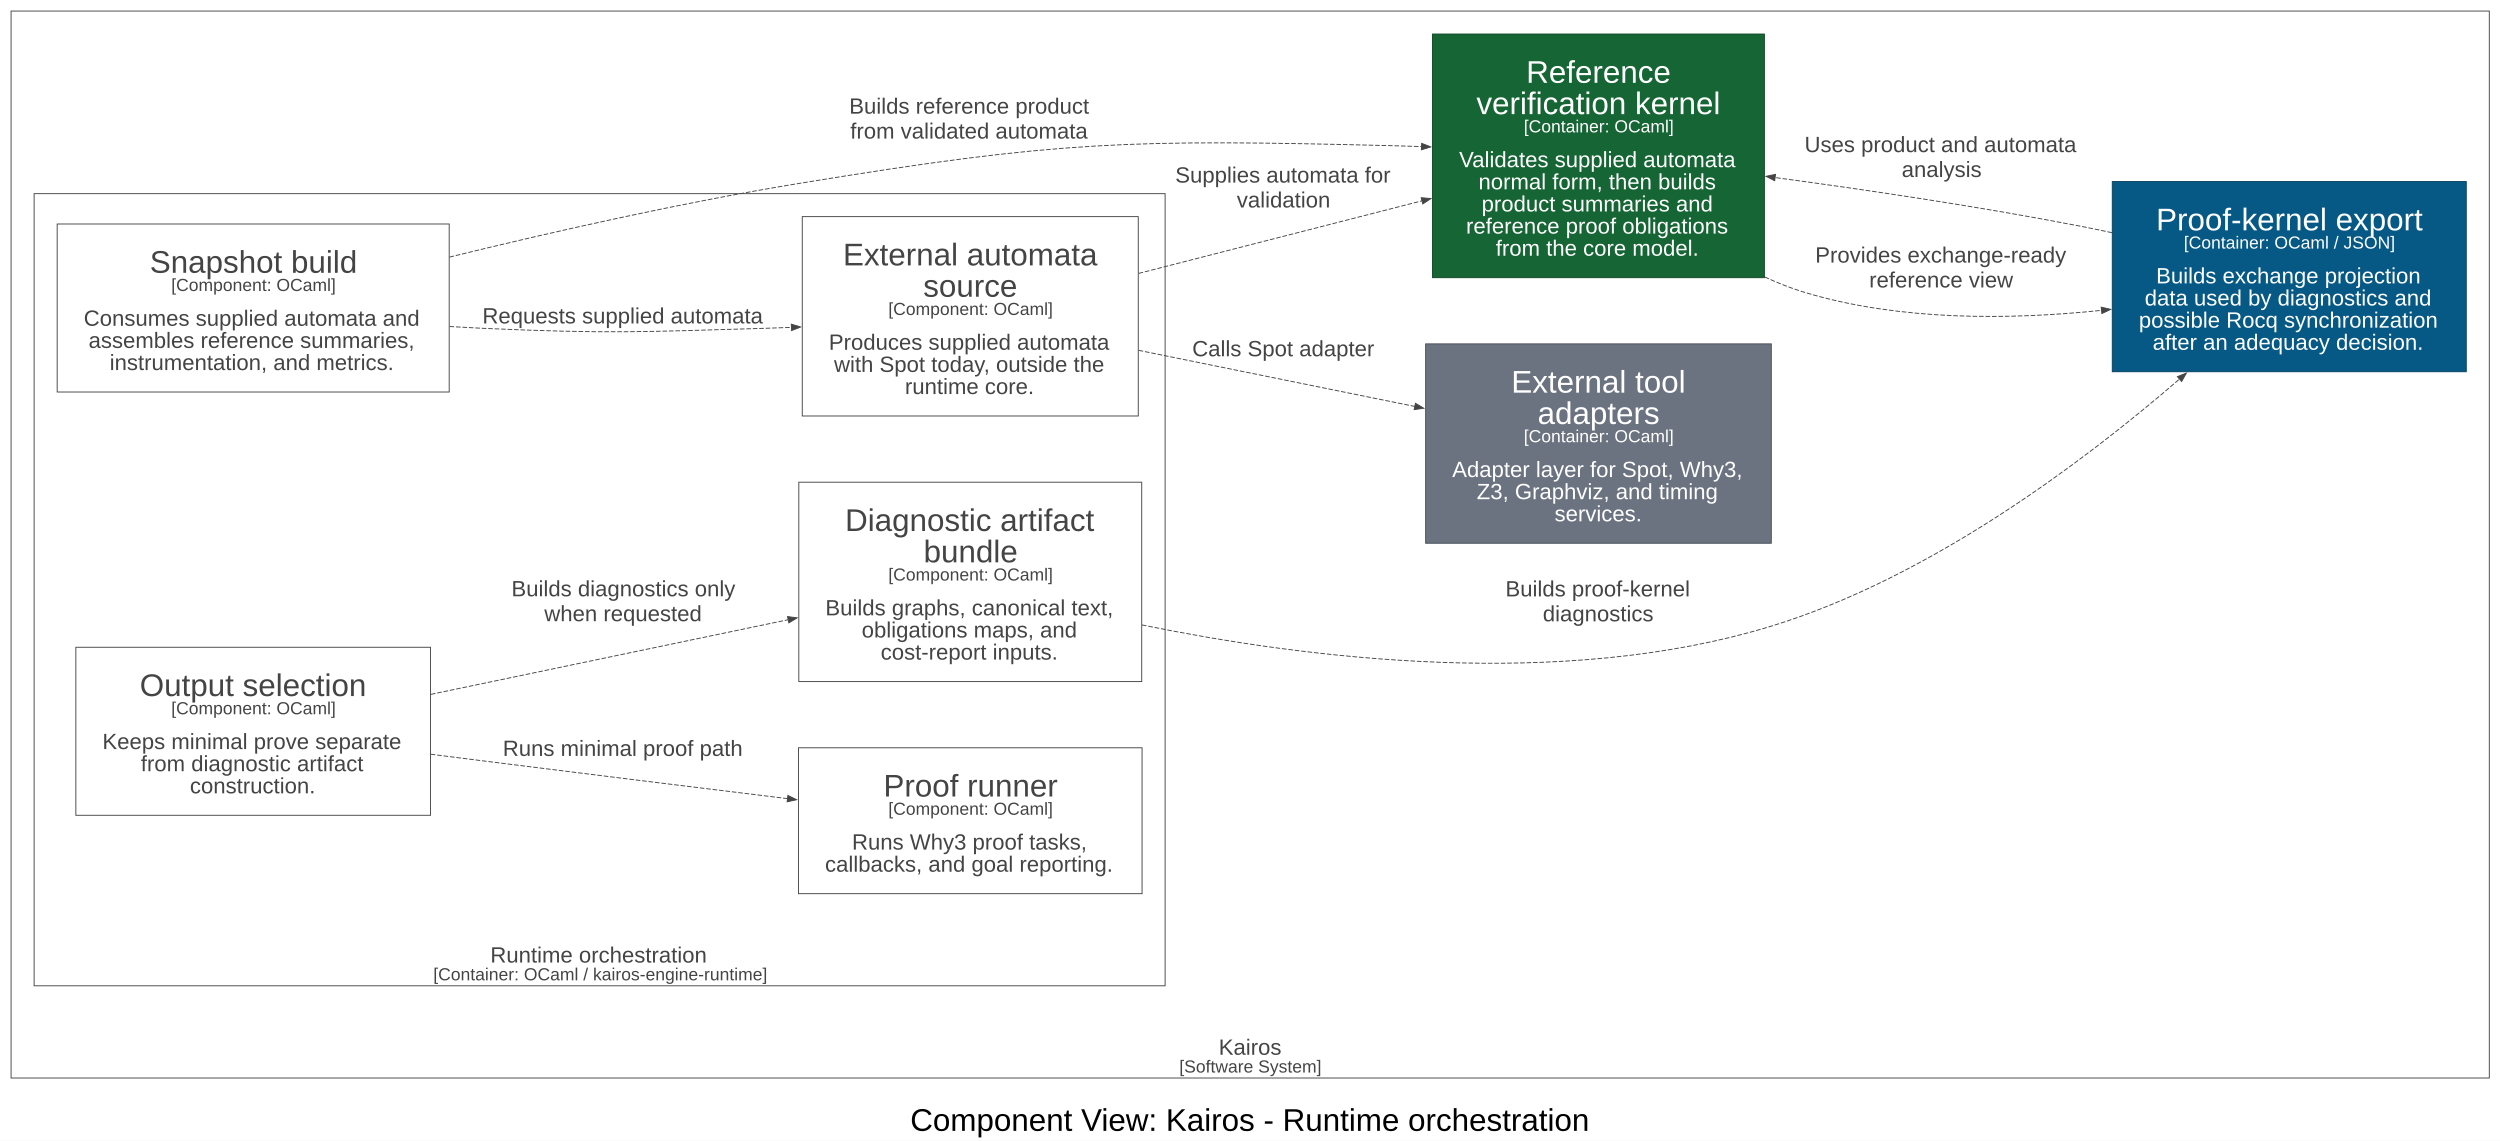
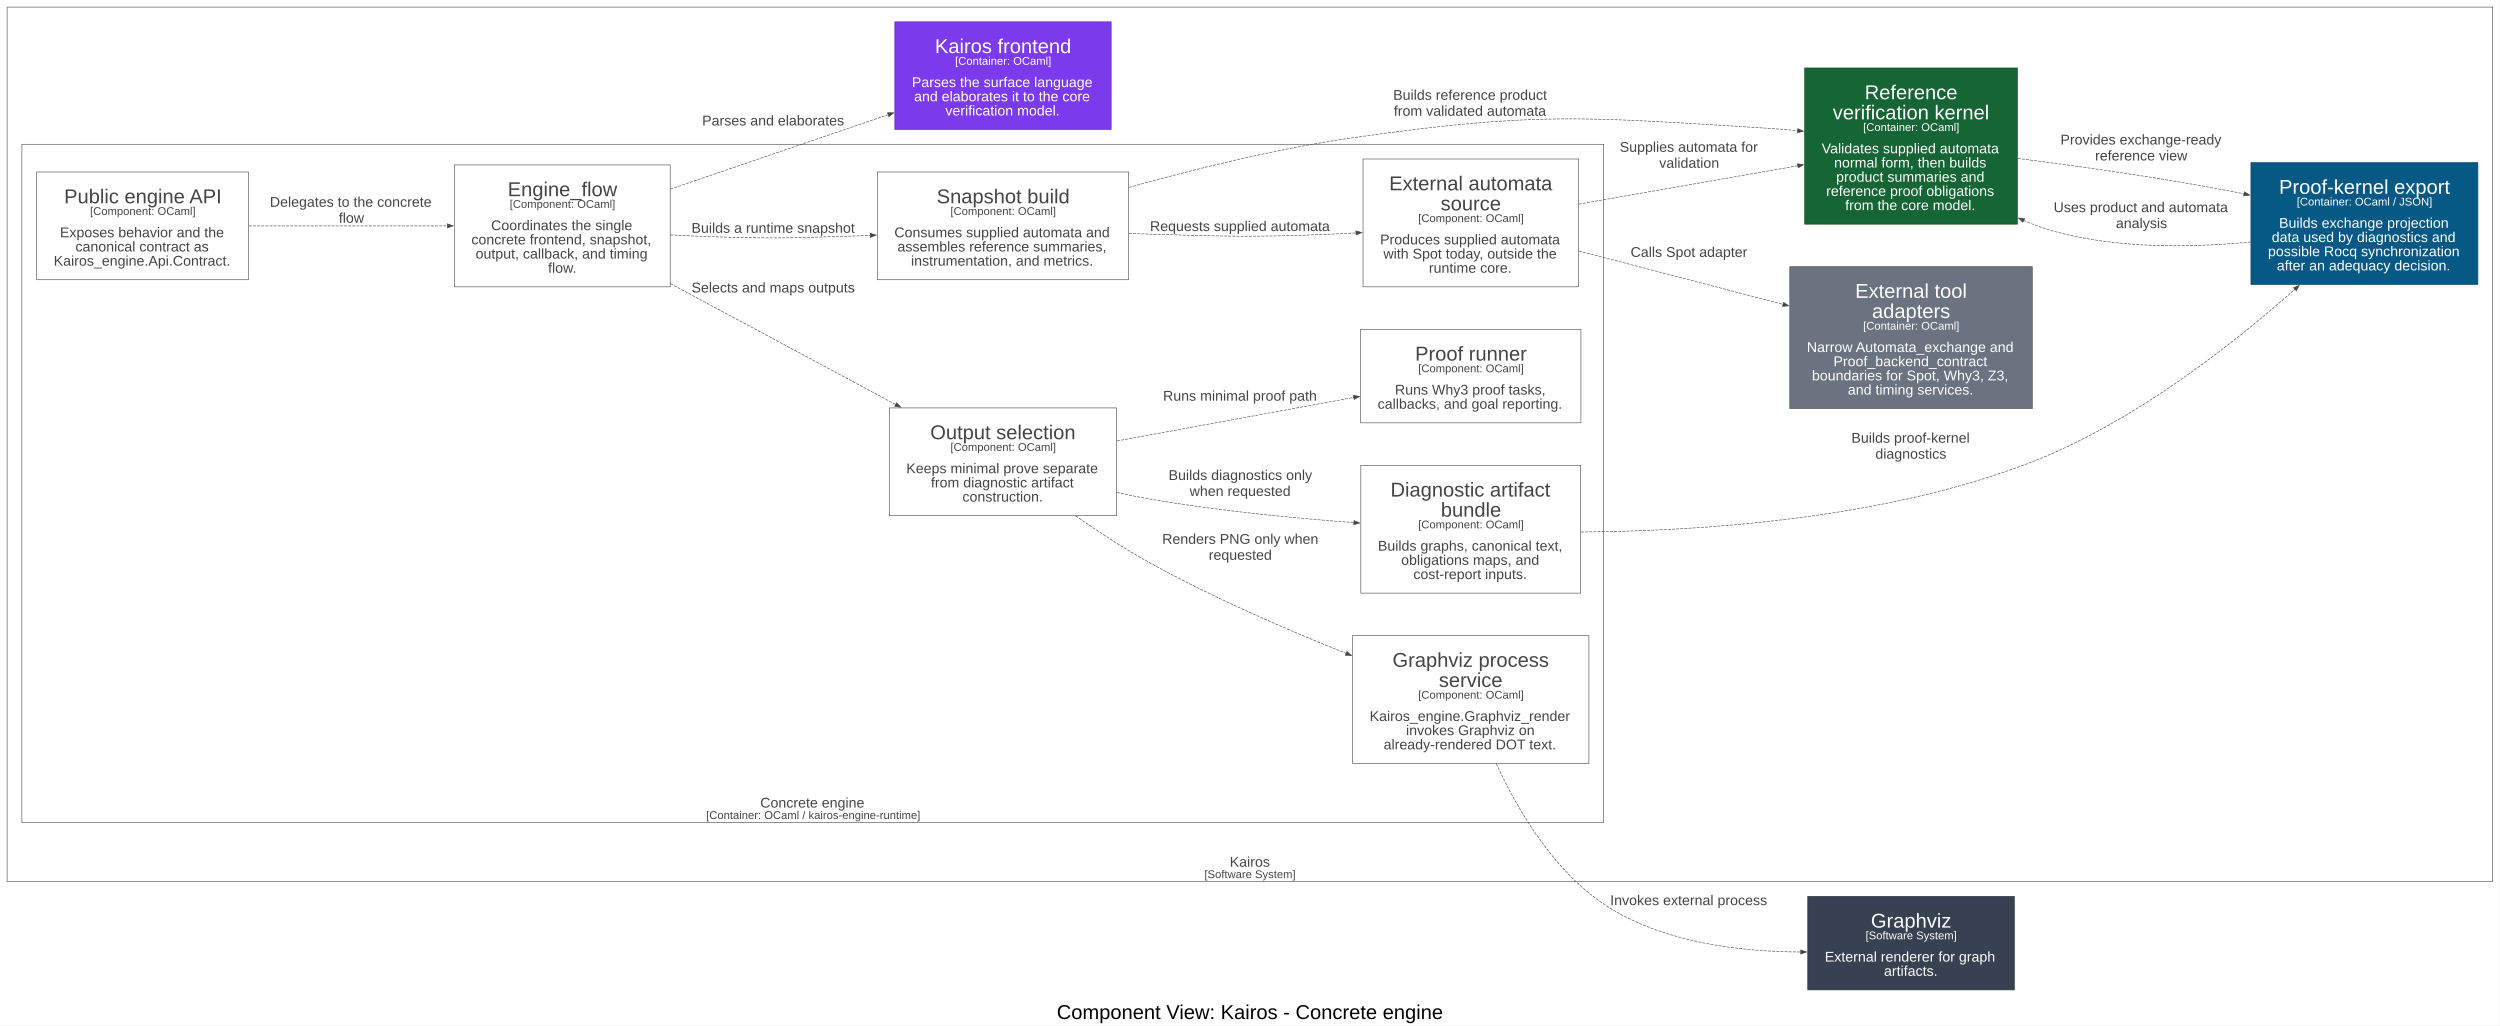
- <svg xmlns="http://www.w3.org/2000/svg" width="2711pt" height="1237pt" viewBox="0.00 0.00 2711.00 1237.00">
-   <g id="graph0" class="graph" transform="scale(1 1) rotate(0) translate(4 1233)">
-     <polygon fill="white" stroke="none" points="-4,4 -4,-1233 2707.4,-1233 2707.4,4 -4,4" />
-     <text xml:space="preserve" text-anchor="start" x="983.08" y="-6.7" font-family="Arial" font-size="34.00">Component View: Kairos - Runtime orchestration</text>
+ <svg xmlns="http://www.w3.org/2000/svg" width="4228pt" height="1734pt" viewBox="0.00 0.00 4228.00 1734.00">
+   <g id="graph0" class="graph" transform="scale(1 1) rotate(0) translate(4 1730.1)">
+     <polygon fill="white" stroke="none" points="-4,4 -4,-1730.1 4223.6,-1730.1 4223.6,4 -4,4" />
+     <text xml:space="preserve" text-anchor="start" x="1783.18" y="-6.7" font-family="Arial" font-size="34.00">Component View: Kairos - Concrete engine</text>
    <g id="clust1" class="cluster">
-       <polygon fill="none" stroke="#444444" points="8,-64 8,-1221 2695.4,-1221 2695.4,-64 8,-64" />
-       <text xml:space="preserve" text-anchor="start" x="1317.58" y="-89.2" font-family="Arial" font-size="24.00" fill="#444444">Kairos</text>
-       <text xml:space="preserve" text-anchor="start" x="1274.83" y="-69.95" font-family="Arial" font-size="19.00" fill="#444444">[Software System]</text>
+       <polygon fill="none" stroke="#444444" points="8,-239.1 8,-1718.1 4211.6,-1718.1 4211.6,-239.1 8,-239.1" />
+       <text xml:space="preserve" text-anchor="start" x="2075.68" y="-264.3" font-family="Arial" font-size="24.00" fill="#444444">Kairos</text>
+       <text xml:space="preserve" text-anchor="start" x="2032.93" y="-245.05" font-family="Arial" font-size="19.00" fill="#444444">[Software System]</text>
    </g>
    <g id="clust2" class="cluster">
-       <polygon fill="none" stroke="#444444" points="33,-164 33,-1023 1259.45,-1023 1259.45,-164 33,-164" />
-       <text xml:space="preserve" text-anchor="start" x="527.72" y="-189.2" font-family="Arial" font-size="24.00" fill="#444444">Runtime orchestration</text>
-       <text xml:space="preserve" text-anchor="start" x="465.85" y="-169.95" font-family="Arial" font-size="19.00" fill="#444444">[Container: OCaml / kairos-engine-runtime]</text>
-     </g>
-     <g id="23" class="node">
-       <polygon fill="#ffffff" stroke="#444444" points="483.1,-990.1 58,-990.1 58,-807.9 483.1,-807.9 483.1,-990.1" />
-       <text xml:space="preserve" text-anchor="start" x="158.43" y="-937.2" font-family="Arial" font-size="34.00" fill="#444444">Snapshot build</text>
-       <text xml:space="preserve" text-anchor="start" x="181.68" y="-917.45" font-family="Arial" font-size="19.00" fill="#444444">[Component: OCaml]</text>
-       <text xml:space="preserve" text-anchor="start" x="86.8" y="-879.7" font-family="Arial" font-size="24.00" fill="#444444">Consumes supplied automata and</text>
-       <text xml:space="preserve" text-anchor="start" x="92.05" y="-855.7" font-family="Arial" font-size="24.00" fill="#444444">assembles reference summaries,</text>
-       <text xml:space="preserve" text-anchor="start" x="114.93" y="-831.7" font-family="Arial" font-size="24.00" fill="#444444">instrumentation, and metrics.</text>
-     </g>
-     <g id="24" class="node">
-       <polygon fill="#ffffff" stroke="#444444" points="1230.33,-998.1 865.98,-998.1 865.98,-781.9 1230.33,-781.9 1230.33,-998.1" />
-       <text xml:space="preserve" text-anchor="start" x="910.15" y="-945.2" font-family="Arial" font-size="34.00" fill="#444444">External automata</text>
-       <text xml:space="preserve" text-anchor="start" x="997.15" y="-911.2" font-family="Arial" font-size="34.00" fill="#444444">source</text>
-       <text xml:space="preserve" text-anchor="start" x="959.28" y="-891.45" font-family="Arial" font-size="19.00" fill="#444444">[Component: OCaml]</text>
-       <text xml:space="preserve" text-anchor="start" x="894.78" y="-853.7" font-family="Arial" font-size="24.00" fill="#444444">Produces supplied automata</text>
-       <text xml:space="preserve" text-anchor="start" x="900.4" y="-829.7" font-family="Arial" font-size="24.00" fill="#444444">with Spot today, outside the</text>
-       <text xml:space="preserve" text-anchor="start" x="977.28" y="-805.7" font-family="Arial" font-size="24.00" fill="#444444">runtime core.</text>
+       <polygon fill="none" stroke="#444444" points="33,-339.1 33,-1486.1 2708.15,-1486.1 2708.15,-339.1 33,-339.1" />
+       <text xml:space="preserve" text-anchor="start" x="1281.7" y="-364.3" font-family="Arial" font-size="24.00" fill="#444444">Concrete engine</text>
+       <text xml:space="preserve" text-anchor="start" x="1190.2" y="-345.05" font-family="Arial" font-size="19.00" fill="#444444">[Container: OCaml / kairos-engine-runtime]</text>
+     </g>
+     <g id="6" class="node">
+       <polygon fill="#374151" stroke="#262d38" points="3402.63,-214.2 3053.28,-214.2 3053.28,-56 3402.63,-56 3402.63,-214.2" />
+       <text xml:space="preserve" text-anchor="start" x="3160.08" y="-161.3" font-family="Arial" font-size="34.00" fill="#ffffff">Graphviz</text>
+       <text xml:space="preserve" text-anchor="start" x="3151.08" y="-141.55" font-family="Arial" font-size="19.00" fill="#ffffff">[Software System]</text>
+       <text xml:space="preserve" text-anchor="start" x="3082.08" y="-103.8" font-family="Arial" font-size="24.00" fill="#ffffff">External renderer for graph</text>
+       <text xml:space="preserve" text-anchor="start" x="3182.2" y="-79.8" font-family="Arial" font-size="24.00" fill="#ffffff">artifacts.</text>
+     </g>
+     <g id="11" class="node">
+       <polygon fill="#ffffff" stroke="#444444" points="416.35,-1439.2 58,-1439.2 58,-1257 416.35,-1257 416.35,-1439.2" />
+       <text xml:space="preserve" text-anchor="start" x="104.43" y="-1386.3" font-family="Arial" font-size="34.00" fill="#444444">Public engine API</text>
+       <text xml:space="preserve" text-anchor="start" x="148.3" y="-1366.55" font-family="Arial" font-size="19.00" fill="#444444">[Component: OCaml]</text>
+       <text xml:space="preserve" text-anchor="start" x="97.3" y="-1328.8" font-family="Arial" font-size="24.00" fill="#444444">Exposes behavior and the</text>
+       <text xml:space="preserve" text-anchor="start" x="123.55" y="-1304.8" font-family="Arial" font-size="24.00" fill="#444444">canonical contract as</text>
+       <text xml:space="preserve" text-anchor="start" x="86.8" y="-1280.8" font-family="Arial" font-size="24.00" fill="#444444">Kairos_engine.Api.Contract.</text>
+     </g>
+     <g id="12" class="node">
+       <polygon fill="#ffffff" stroke="#444444" points="1129.45,-1451.2 764.35,-1451.2 764.35,-1245 1129.45,-1245 1129.45,-1451.2" />
+       <text xml:space="preserve" text-anchor="start" x="854.65" y="-1398.3" font-family="Arial" font-size="34.00" fill="#444444">Engine_flow</text>
+       <text xml:space="preserve" text-anchor="start" x="858.03" y="-1378.55" font-family="Arial" font-size="19.00" fill="#444444">[Component: OCaml]</text>
+       <text xml:space="preserve" text-anchor="start" x="826.53" y="-1340.8" font-family="Arial" font-size="24.00" fill="#444444">Coordinates the single</text>
+       <text xml:space="preserve" text-anchor="start" x="793.15" y="-1316.8" font-family="Arial" font-size="24.00" fill="#444444">concrete frontend, snapshot,</text>
+       <text xml:space="preserve" text-anchor="start" x="800.28" y="-1292.8" font-family="Arial" font-size="24.00" fill="#444444">output, callback, and timing</text>
+       <text xml:space="preserve" text-anchor="start" x="922.9" y="-1268.8" font-family="Arial" font-size="24.00" fill="#444444">flow.</text>
+     </g>
+     <g id="73" class="edge">
+       <path fill="none" stroke="#444444" stroke-dasharray="5,2" d="M416.76,-1348.1C519.19,-1348.1 647.83,-1348.1 752.62,-1348.1" />
+       <polygon fill="#444444" stroke="#444444" points="752.47,-1351.6 762.47,-1348.1 752.47,-1344.6 752.47,-1351.6" />
+       <text xml:space="preserve" text-anchor="start" x="452.35" y="-1380.35" font-family="Arial" font-size="24.00" fill="#444444">Delegates to the concrete</text>
+       <text xml:space="preserve" text-anchor="start" x="568.98" y="-1353.35" font-family="Arial" font-size="24.00" fill="#444444">flow</text>
+     </g>
+     <g id="13" class="node">
+       <polygon fill="#ffffff" stroke="#444444" points="1904.8,-1439.2 1479.7,-1439.2 1479.7,-1257 1904.8,-1257 1904.8,-1439.2" />
+       <text xml:space="preserve" text-anchor="start" x="1580.13" y="-1386.3" font-family="Arial" font-size="34.00" fill="#444444">Snapshot build</text>
+       <text xml:space="preserve" text-anchor="start" x="1603.38" y="-1366.55" font-family="Arial" font-size="19.00" fill="#444444">[Component: OCaml]</text>
+       <text xml:space="preserve" text-anchor="start" x="1508.5" y="-1328.8" font-family="Arial" font-size="24.00" fill="#444444">Consumes supplied automata and</text>
+       <text xml:space="preserve" text-anchor="start" x="1513.75" y="-1304.8" font-family="Arial" font-size="24.00" fill="#444444">assembles reference summaries,</text>
+       <text xml:space="preserve" text-anchor="start" x="1536.63" y="-1280.8" font-family="Arial" font-size="24.00" fill="#444444">instrumentation, and metrics.</text>
+     </g>
+     <g id="75" class="edge">
+       <path fill="none" stroke="#444444" stroke-dasharray="5,2" d="M1129.75,-1332.83C1141.83,-1332.14 1153.81,-1331.55 1165.45,-1331.1 1289.02,-1326.28 1320.11,-1326.86 1443.7,-1331.1 1451.69,-1331.37 1459.83,-1331.7 1468.04,-1332.06" />
+       <polygon fill="#444444" stroke="#444444" points="1467.62,-1335.55 1477.77,-1332.51 1467.95,-1328.55 1467.62,-1335.55" />
+       <text xml:space="preserve" text-anchor="start" x="1165.45" y="-1336.35" font-family="Arial" font-size="24.00" fill="#444444">Builds a runtime snapshot</text>
+     </g>
+     <g id="15" class="node">
+       <polygon fill="#ffffff" stroke="#444444" points="1884.55,-1040.2 1499.95,-1040.2 1499.95,-858 1884.55,-858 1884.55,-1040.2" />
+       <text xml:space="preserve" text-anchor="start" x="1569.25" y="-987.3" font-family="Arial" font-size="34.00" fill="#444444">Output selection</text>
+       <text xml:space="preserve" text-anchor="start" x="1603.38" y="-967.55" font-family="Arial" font-size="19.00" fill="#444444">[Component: OCaml]</text>
+       <text xml:space="preserve" text-anchor="start" x="1528.75" y="-929.8" font-family="Arial" font-size="24.00" fill="#444444">Keeps minimal prove separate</text>
+       <text xml:space="preserve" text-anchor="start" x="1570.38" y="-905.8" font-family="Arial" font-size="24.00" fill="#444444">from diagnostic artifact</text>
+       <text xml:space="preserve" text-anchor="start" x="1623.63" y="-881.8" font-family="Arial" font-size="24.00" fill="#444444">construction.</text>
+     </g>
+     <g id="76" class="edge">
+       <path fill="none" stroke="#444444" stroke-dasharray="5,2" d="M1129.74,-1250.49C1245.64,-1188.28 1395.2,-1108.01 1510.82,-1045.95" />
+       <polygon fill="#444444" stroke="#444444" points="1512.35,-1049.1 1519.51,-1041.28 1509.04,-1042.93 1512.35,-1049.1" />
+       <text xml:space="preserve" text-anchor="start" x="1165.45" y="-1235.45" font-family="Arial" font-size="24.00" fill="#444444">Selects and maps outputs</text>
+     </g>
+     <g id="19" class="node">
+       <polygon fill="#7c3aed" stroke="#5628a5" points="1875.18,-1693.2 1509.33,-1693.2 1509.33,-1511 1875.18,-1511 1875.18,-1693.2" />
+       <text xml:space="preserve" text-anchor="start" x="1577.13" y="-1640.3" font-family="Arial" font-size="34.00" fill="#ffffff">Kairos frontend</text>
+       <text xml:space="preserve" text-anchor="start" x="1611.25" y="-1620.55" font-family="Arial" font-size="19.00" fill="#ffffff">[Container: OCaml]</text>
+       <text xml:space="preserve" text-anchor="start" x="1538.13" y="-1582.8" font-family="Arial" font-size="24.00" fill="#ffffff">Parses the surface language</text>
+       <text xml:space="preserve" text-anchor="start" x="1541.88" y="-1558.8" font-family="Arial" font-size="24.00" fill="#ffffff">and elaborates it to the core</text>
+       <text xml:space="preserve" text-anchor="start" x="1594.75" y="-1534.8" font-family="Arial" font-size="24.00" fill="#ffffff">verification model.</text>
+     </g>
+     <g id="74" class="edge">
+       <path fill="none" stroke="#444444" stroke-dasharray="5,2" d="M1129.74,-1410.24C1241.55,-1448.44 1384.69,-1497.35 1498.46,-1536.23" />
+       <polygon fill="#444444" stroke="#444444" points="1497,-1539.43 1507.6,-1539.35 1499.27,-1532.8 1497,-1539.43" />
+       <text xml:space="preserve" text-anchor="start" x="1183.45" y="-1517.94" font-family="Arial" font-size="24.00" fill="#444444">Parses and elaborates</text>
+     </g>
+     <g id="14" class="node">
+       <polygon fill="#ffffff" stroke="#444444" points="2665.53,-1461.2 2301.18,-1461.2 2301.18,-1245 2665.53,-1245 2665.53,-1461.2" />
+       <text xml:space="preserve" text-anchor="start" x="2345.35" y="-1408.3" font-family="Arial" font-size="34.00" fill="#444444">External automata</text>
+       <text xml:space="preserve" text-anchor="start" x="2432.35" y="-1374.3" font-family="Arial" font-size="34.00" fill="#444444">source</text>
+       <text xml:space="preserve" text-anchor="start" x="2394.48" y="-1354.55" font-family="Arial" font-size="19.00" fill="#444444">[Component: OCaml]</text>
+       <text xml:space="preserve" text-anchor="start" x="2329.98" y="-1316.8" font-family="Arial" font-size="24.00" fill="#444444">Produces supplied automata</text>
+       <text xml:space="preserve" text-anchor="start" x="2335.6" y="-1292.8" font-family="Arial" font-size="24.00" fill="#444444">with Spot today, outside the</text>
+       <text xml:space="preserve" text-anchor="start" x="2412.48" y="-1268.8" font-family="Arial" font-size="24.00" fill="#444444">runtime core.</text>
    </g>
    <g id="77" class="edge">
-       <path fill="none" stroke="#444444" stroke-dasharray="5,2" d="M483.48,-878.92C495.52,-878.17 507.46,-877.52 519.1,-877 655.3,-870.96 689.58,-873 825.85,-877 835.18,-877.27 844.73,-877.61 854.38,-878" />
-       <polygon fill="#444444" stroke="#444444" points="854.08,-881.49 864.22,-878.42 854.38,-874.5 854.08,-881.49" />
-       <text xml:space="preserve" text-anchor="start" x="519.1" y="-882.25" font-family="Arial" font-size="24.00" fill="#444444">Requests supplied automata</text>
-     </g>
-     <g id="14" class="node">
-       <polygon fill="#166534" stroke="#0f4624" points="1909.3,-1196.1 1549.45,-1196.1 1549.45,-931.9 1909.3,-931.9 1909.3,-1196.1" />
-       <text xml:space="preserve" text-anchor="start" x="1651" y="-1143.2" font-family="Arial" font-size="34.00" fill="#ffffff">Reference</text>
-       <text xml:space="preserve" text-anchor="start" x="1597" y="-1109.2" font-family="Arial" font-size="34.00" fill="#ffffff">verification kernel</text>
-       <text xml:space="preserve" text-anchor="start" x="1648.38" y="-1089.45" font-family="Arial" font-size="19.00" fill="#ffffff">[Container: OCaml]</text>
-       <text xml:space="preserve" text-anchor="start" x="1578.25" y="-1051.7" font-family="Arial" font-size="24.00" fill="#ffffff">Validates supplied automata</text>
-       <text xml:space="preserve" text-anchor="start" x="1599.25" y="-1027.7" font-family="Arial" font-size="24.00" fill="#ffffff">normal form, then builds</text>
-       <text xml:space="preserve" text-anchor="start" x="1602.62" y="-1003.7" font-family="Arial" font-size="24.00" fill="#ffffff">product summaries and</text>
-       <text xml:space="preserve" text-anchor="start" x="1585.75" y="-979.7" font-family="Arial" font-size="24.00" fill="#ffffff">reference proof obligations</text>
-       <text xml:space="preserve" text-anchor="start" x="1618" y="-955.7" font-family="Arial" font-size="24.00" fill="#ffffff">from the core model.</text>
+       <path fill="none" stroke="#444444" stroke-dasharray="5,2" d="M1905.23,-1335.32C1917.26,-1334.84 1929.18,-1334.43 1940.8,-1334.1 2077.08,-1330.25 2111.33,-1328.6 2247.55,-1334.1 2261.17,-1334.65 2275.23,-1335.38 2289.38,-1336.23" />
+       <polygon fill="#444444" stroke="#444444" points="2289.03,-1339.72 2299.22,-1336.85 2289.46,-1332.73 2289.03,-1339.72" />
+       <text xml:space="preserve" text-anchor="start" x="1940.8" y="-1339.35" font-family="Arial" font-size="24.00" fill="#444444">Requests supplied automata</text>
+     </g>
+     <g id="21" class="node">
+       <polygon fill="#166534" stroke="#0f4624" points="3407.88,-1615.2 3048.03,-1615.2 3048.03,-1351 3407.88,-1351 3407.88,-1615.2" />
+       <text xml:space="preserve" text-anchor="start" x="3149.58" y="-1562.3" font-family="Arial" font-size="34.00" fill="#ffffff">Reference</text>
+       <text xml:space="preserve" text-anchor="start" x="3095.58" y="-1528.3" font-family="Arial" font-size="34.00" fill="#ffffff">verification kernel</text>
+       <text xml:space="preserve" text-anchor="start" x="3146.95" y="-1508.55" font-family="Arial" font-size="19.00" fill="#ffffff">[Container: OCaml]</text>
+       <text xml:space="preserve" text-anchor="start" x="3076.83" y="-1470.8" font-family="Arial" font-size="24.00" fill="#ffffff">Validates supplied automata</text>
+       <text xml:space="preserve" text-anchor="start" x="3097.83" y="-1446.8" font-family="Arial" font-size="24.00" fill="#ffffff">normal form, then builds</text>
+       <text xml:space="preserve" text-anchor="start" x="3101.2" y="-1422.8" font-family="Arial" font-size="24.00" fill="#ffffff">product summaries and</text>
+       <text xml:space="preserve" text-anchor="start" x="3084.33" y="-1398.8" font-family="Arial" font-size="24.00" fill="#ffffff">reference proof obligations</text>
+       <text xml:space="preserve" text-anchor="start" x="3116.58" y="-1374.8" font-family="Arial" font-size="24.00" fill="#ffffff">from the core model.</text>
    </g>
    <g id="83" class="edge">
-       <path fill="none" stroke="#444444" stroke-dasharray="5,2" d="M483.4,-954.2C595.28,-981.63 735.28,-1013.26 861.85,-1034 1144.92,-1080.38 1219.19,-1082.09 1505.95,-1075 1516.35,-1074.74 1527.02,-1074.42 1537.79,-1074.04" />
-       <polygon fill="#444444" stroke="#444444" points="1537.66,-1077.55 1547.53,-1073.69 1537.41,-1070.56 1537.66,-1077.55" />
-       <text xml:space="preserve" text-anchor="start" x="916.9" y="-1109.73" font-family="Arial" font-size="24.00" fill="#444444">Builds reference product</text>
-       <text xml:space="preserve" text-anchor="start" x="918.03" y="-1082.73" font-family="Arial" font-size="24.00" fill="#444444">from validated automata</text>
+       <path fill="none" stroke="#444444" stroke-dasharray="5,2" d="M1905.24,-1413.12C2016.71,-1444.37 2156.29,-1478.91 2283.55,-1497.1 2593.08,-1541.35 2674.82,-1532.53 2986.9,-1513.1 3003.06,-1512.09 3019.8,-1510.71 3036.57,-1509.09" />
+       <polygon fill="#444444" stroke="#444444" points="3036.49,-1512.61 3046.09,-1508.14 3035.79,-1505.65 3036.49,-1512.61" />
+       <text xml:space="preserve" text-anchor="start" x="2352.1" y="-1561.3" font-family="Arial" font-size="24.00" fill="#444444">Builds reference product</text>
+       <text xml:space="preserve" text-anchor="start" x="2353.23" y="-1534.3" font-family="Arial" font-size="24.00" fill="#444444">from validated automata</text>
    </g>
    <g id="80" class="edge">
-       <path fill="none" stroke="#444444" stroke-dasharray="5,2" d="M1230.72,-936.51C1325.7,-960.84 1441.9,-990.61 1538.12,-1015.26" />
-       <polygon fill="#444444" stroke="#444444" points="1537.13,-1018.62 1547.69,-1017.71 1538.87,-1011.84 1537.13,-1018.62" />
-       <text xml:space="preserve" text-anchor="start" x="1270.45" y="-1035" font-family="Arial" font-size="24.00" fill="#444444">Supplies automata for</text>
-       <text xml:space="preserve" text-anchor="start" x="1337.2" y="-1008" font-family="Arial" font-size="24.00" fill="#444444">validation</text>
-     </g>
-     <g id="31" class="node">
-       <polygon fill="#6b7280" stroke="#4a4f59" points="1916.8,-860.1 1541.95,-860.1 1541.95,-643.9 1916.8,-643.9 1916.8,-860.1" />
-       <text xml:space="preserve" text-anchor="start" x="1634.88" y="-807.2" font-family="Arial" font-size="34.00" fill="#ffffff">External tool</text>
-       <text xml:space="preserve" text-anchor="start" x="1663.38" y="-773.2" font-family="Arial" font-size="34.00" fill="#ffffff">adapters</text>
-       <text xml:space="preserve" text-anchor="start" x="1648.38" y="-753.45" font-family="Arial" font-size="19.00" fill="#ffffff">[Container: OCaml]</text>
-       <text xml:space="preserve" text-anchor="start" x="1570.75" y="-715.7" font-family="Arial" font-size="24.00" fill="#ffffff">Adapter layer for Spot, Why3,</text>
-       <text xml:space="preserve" text-anchor="start" x="1597.38" y="-691.7" font-family="Arial" font-size="24.00" fill="#ffffff">Z3, Graphviz, and timing</text>
-       <text xml:space="preserve" text-anchor="start" x="1681.75" y="-667.7" font-family="Arial" font-size="24.00" fill="#ffffff">services.</text>
+       <path fill="none" stroke="#444444" stroke-dasharray="5,2" d="M2666.01,-1384.9C2778.42,-1404.58 2922.52,-1429.81 3036.52,-1449.76" />
+       <polygon fill="#444444" stroke="#444444" points="3035.86,-1453.2 3046.32,-1451.48 3037.07,-1446.31 3035.86,-1453.2" />
+       <text xml:space="preserve" text-anchor="start" x="2735.28" y="-1473.3" font-family="Arial" font-size="24.00" fill="#444444">Supplies automata for</text>
+       <text xml:space="preserve" text-anchor="start" x="2802.03" y="-1446.3" font-family="Arial" font-size="24.00" fill="#444444">validation</text>
+     </g>
+     <g id="32" class="node">
+       <polygon fill="#6b7280" stroke="#4a4f59" points="3433,-1279.2 3022.9,-1279.2 3022.9,-1039 3433,-1039 3433,-1279.2" />
+       <text xml:space="preserve" text-anchor="start" x="3133.45" y="-1226.3" font-family="Arial" font-size="34.00" fill="#ffffff">External tool</text>
+       <text xml:space="preserve" text-anchor="start" x="3161.95" y="-1192.3" font-family="Arial" font-size="34.00" fill="#ffffff">adapters</text>
+       <text xml:space="preserve" text-anchor="start" x="3146.95" y="-1172.55" font-family="Arial" font-size="19.00" fill="#ffffff">[Container: OCaml]</text>
+       <text xml:space="preserve" text-anchor="start" x="3051.7" y="-1134.8" font-family="Arial" font-size="24.00" fill="#ffffff">Narrow Automata_exchange and</text>
+       <text xml:space="preserve" text-anchor="start" x="3096.7" y="-1110.8" font-family="Arial" font-size="24.00" fill="#ffffff">Proof_backend_contract</text>
+       <text xml:space="preserve" text-anchor="start" x="3060.33" y="-1086.8" font-family="Arial" font-size="24.00" fill="#ffffff">boundaries for Spot, Why3, Z3,</text>
+       <text xml:space="preserve" text-anchor="start" x="3121.08" y="-1062.8" font-family="Arial" font-size="24.00" fill="#ffffff">and timing services.</text>
    </g>
    <g id="78" class="edge">
-       <path fill="none" stroke="#444444" stroke-dasharray="5,2" d="M1230.72,-853.11C1323.15,-834.33 1435.67,-811.47 1530.32,-792.24" />
-       <polygon fill="#444444" stroke="#444444" points="1530.89,-795.7 1539.99,-790.27 1529.5,-788.84 1530.89,-795.7" />
-       <text xml:space="preserve" text-anchor="start" x="1288.83" y="-846.67" font-family="Arial" font-size="24.00" fill="#444444">Calls Spot adapter</text>
-     </g>
-     <g id="25" class="node">
-       <polygon fill="#ffffff" stroke="#444444" points="462.85,-531.1 78.25,-531.1 78.25,-348.9 462.85,-348.9 462.85,-531.1" />
-       <text xml:space="preserve" text-anchor="start" x="147.55" y="-478.2" font-family="Arial" font-size="34.00" fill="#444444">Output selection</text>
-       <text xml:space="preserve" text-anchor="start" x="181.68" y="-458.45" font-family="Arial" font-size="19.00" fill="#444444">[Component: OCaml]</text>
-       <text xml:space="preserve" text-anchor="start" x="107.05" y="-420.7" font-family="Arial" font-size="24.00" fill="#444444">Keeps minimal prove separate</text>
-       <text xml:space="preserve" text-anchor="start" x="148.68" y="-396.7" font-family="Arial" font-size="24.00" fill="#444444">from diagnostic artifact</text>
-       <text xml:space="preserve" text-anchor="start" x="201.93" y="-372.7" font-family="Arial" font-size="24.00" fill="#444444">construction.</text>
+       <path fill="none" stroke="#444444" stroke-dasharray="5,2" d="M2666.01,-1305.64C2770.42,-1278.37 2902.17,-1243.95 3011.75,-1215.32" />
+       <polygon fill="#444444" stroke="#444444" points="3012.36,-1218.78 3021.15,-1212.86 3010.59,-1212 3012.36,-1218.78" />
+       <text xml:space="preserve" text-anchor="start" x="2753.65" y="-1295.6" font-family="Arial" font-size="24.00" fill="#444444">Calls Spot adapter</text>
+     </g>
+     <g id="16" class="node">
+       <polygon fill="#ffffff" stroke="#444444" points="2669.65,-1173.2 2297.05,-1173.2 2297.05,-1015 2669.65,-1015 2669.65,-1173.2" />
+       <text xml:space="preserve" text-anchor="start" x="2389.23" y="-1120.3" font-family="Arial" font-size="34.00" fill="#444444">Proof runner</text>
+       <text xml:space="preserve" text-anchor="start" x="2394.48" y="-1100.55" font-family="Arial" font-size="19.00" fill="#444444">[Component: OCaml]</text>
+       <text xml:space="preserve" text-anchor="start" x="2355.1" y="-1062.8" font-family="Arial" font-size="24.00" fill="#444444">Runs Why3 proof tasks,</text>
+       <text xml:space="preserve" text-anchor="start" x="2325.85" y="-1038.8" font-family="Arial" font-size="24.00" fill="#444444">callbacks, and goal reporting.</text>
+     </g>
+     <g id="86" class="edge">
+       <path fill="none" stroke="#444444" stroke-dasharray="5,2" d="M1885.02,-984.34C2006.58,-1006.68 2163.39,-1035.49 2285.85,-1057.99" />
+       <polygon fill="#444444" stroke="#444444" points="2284.88,-1061.37 2295.35,-1059.74 2286.15,-1054.49 2284.88,-1061.37" />
+       <text xml:space="preserve" text-anchor="start" x="1962.93" y="-1052.45" font-family="Arial" font-size="24.00" fill="#444444">Runs minimal proof path</text>
+     </g>
+     <g id="17" class="node">
+       <polygon fill="#ffffff" stroke="#444444" points="2669.28,-943.2 2297.43,-943.2 2297.43,-727 2669.28,-727 2669.28,-943.2" />
+       <text xml:space="preserve" text-anchor="start" x="2347.6" y="-890.3" font-family="Arial" font-size="34.00" fill="#444444">Diagnostic artifact</text>
+       <text xml:space="preserve" text-anchor="start" x="2432.73" y="-856.3" font-family="Arial" font-size="34.00" fill="#444444">bundle</text>
+       <text xml:space="preserve" text-anchor="start" x="2394.48" y="-836.55" font-family="Arial" font-size="19.00" fill="#444444">[Component: OCaml]</text>
+       <text xml:space="preserve" text-anchor="start" x="2326.23" y="-798.8" font-family="Arial" font-size="24.00" fill="#444444">Builds graphs, canonical text,</text>
+       <text xml:space="preserve" text-anchor="start" x="2365.6" y="-774.8" font-family="Arial" font-size="24.00" fill="#444444">obligations maps, and</text>
+       <text xml:space="preserve" text-anchor="start" x="2386.23" y="-750.8" font-family="Arial" font-size="24.00" fill="#444444">cost-report inputs.</text>
+     </g>
+     <g id="87" class="edge">
+       <path fill="none" stroke="#444444" stroke-dasharray="5,2" d="M1884.86,-897.22C1903.68,-893.07 1922.56,-889.26 1940.8,-886.1 2054.37,-866.42 2182.74,-853.92 2285.99,-846.22" />
+       <polygon fill="#444444" stroke="#444444" points="2285.95,-849.73 2295.67,-845.5 2285.44,-842.75 2285.95,-849.73" />
+       <text xml:space="preserve" text-anchor="start" x="1972.3" y="-918.35" font-family="Arial" font-size="24.00" fill="#444444">Builds diagnostics only</text>
+       <text xml:space="preserve" text-anchor="start" x="2007.93" y="-891.35" font-family="Arial" font-size="24.00" fill="#444444">when requested</text>
+     </g>
+     <g id="18" class="node">
+       <polygon fill="#ffffff" stroke="#444444" points="2683.15,-655.2 2283.55,-655.2 2283.55,-439 2683.15,-439 2683.15,-655.2" />
+       <text xml:space="preserve" text-anchor="start" x="2350.98" y="-602.3" font-family="Arial" font-size="34.00" fill="#444444">Graphviz process</text>
+       <text xml:space="preserve" text-anchor="start" x="2429.35" y="-568.3" font-family="Arial" font-size="34.00" fill="#444444">service</text>
+       <text xml:space="preserve" text-anchor="start" x="2394.48" y="-548.55" font-family="Arial" font-size="19.00" fill="#444444">[Component: OCaml]</text>
+       <text xml:space="preserve" text-anchor="start" x="2312.35" y="-510.8" font-family="Arial" font-size="24.00" fill="#444444">Kairos_engine.Graphviz_render</text>
+       <text xml:space="preserve" text-anchor="start" x="2373.85" y="-486.8" font-family="Arial" font-size="24.00" fill="#444444">invokes Graphviz on</text>
+       <text xml:space="preserve" text-anchor="start" x="2335.98" y="-462.8" font-family="Arial" font-size="24.00" fill="#444444">already-rendered DOT text.</text>
+     </g>
+     <g id="88" class="edge">
+       <path fill="none" stroke="#444444" stroke-dasharray="5,2" d="M1815.1,-857.71C1854.19,-830.38 1898.37,-801.49 1940.8,-778.1 2046.7,-719.71 2170.39,-665.96 2272.8,-625.02" />
+       <polygon fill="#444444" stroke="#444444" points="2273.87,-628.36 2281.87,-621.41 2271.28,-621.86 2273.87,-628.36" />
+       <text xml:space="preserve" text-anchor="start" x="1961.43" y="-810.35" font-family="Arial" font-size="24.00" fill="#444444">Renders PNG only when</text>
+       <text xml:space="preserve" text-anchor="start" x="2040.18" y="-783.35" font-family="Arial" font-size="24.00" fill="#444444">requested</text>
    </g>
    <g id="26" class="node">
-       <polygon fill="#ffffff" stroke="#444444" points="1234.45,-422.1 861.85,-422.1 861.85,-263.9 1234.45,-263.9 1234.45,-422.1" />
-       <text xml:space="preserve" text-anchor="start" x="954.03" y="-369.2" font-family="Arial" font-size="34.00" fill="#444444">Proof runner</text>
-       <text xml:space="preserve" text-anchor="start" x="959.28" y="-349.45" font-family="Arial" font-size="19.00" fill="#444444">[Component: OCaml]</text>
-       <text xml:space="preserve" text-anchor="start" x="919.9" y="-311.7" font-family="Arial" font-size="24.00" fill="#444444">Runs Why3 proof tasks,</text>
-       <text xml:space="preserve" text-anchor="start" x="890.65" y="-287.7" font-family="Arial" font-size="24.00" fill="#444444">callbacks, and goal reporting.</text>
-     </g>
-     <g id="86" class="edge">
-       <path fill="none" stroke="#444444" stroke-dasharray="5,2" d="M463.11,-415.12C482.02,-412.7 500.93,-410.29 519.1,-408 628.52,-394.19 750.74,-379.13 850.01,-366.98" />
-       <polygon fill="#444444" stroke="#444444" points="850.39,-370.46 859.89,-365.77 849.54,-363.51 850.39,-370.46" />
-       <text xml:space="preserve" text-anchor="start" x="541.23" y="-413.25" font-family="Arial" font-size="24.00" fill="#444444">Runs minimal proof path</text>
-     </g>
-     <g id="27" class="node">
-       <polygon fill="#ffffff" stroke="#444444" points="1234.08,-710.1 862.23,-710.1 862.23,-493.9 1234.08,-493.9 1234.08,-710.1" />
-       <text xml:space="preserve" text-anchor="start" x="912.4" y="-657.2" font-family="Arial" font-size="34.00" fill="#444444">Diagnostic artifact</text>
-       <text xml:space="preserve" text-anchor="start" x="997.53" y="-623.2" font-family="Arial" font-size="34.00" fill="#444444">bundle</text>
-       <text xml:space="preserve" text-anchor="start" x="959.28" y="-603.45" font-family="Arial" font-size="19.00" fill="#444444">[Component: OCaml]</text>
-       <text xml:space="preserve" text-anchor="start" x="891.03" y="-565.7" font-family="Arial" font-size="24.00" fill="#444444">Builds graphs, canonical text,</text>
-       <text xml:space="preserve" text-anchor="start" x="930.4" y="-541.7" font-family="Arial" font-size="24.00" fill="#444444">obligations maps, and</text>
-       <text xml:space="preserve" text-anchor="start" x="951.03" y="-517.7" font-family="Arial" font-size="24.00" fill="#444444">cost-report inputs.</text>
-     </g>
-     <g id="87" class="edge">
-       <path fill="none" stroke="#444444" stroke-dasharray="5,2" d="M463.27,-480.04C581.27,-504.69 732.13,-536.2 850.95,-561.02" />
-       <polygon fill="#444444" stroke="#444444" points="849.99,-564.39 860.5,-563.01 851.42,-557.54 849.99,-564.39" />
-       <text xml:space="preserve" text-anchor="start" x="550.6" y="-586.38" font-family="Arial" font-size="24.00" fill="#444444">Builds diagnostics only</text>
-       <text xml:space="preserve" text-anchor="start" x="586.23" y="-559.38" font-family="Arial" font-size="24.00" fill="#444444">when requested</text>
-     </g>
-     <g id="19" class="node">
-       <polygon fill="#075985" stroke="#043e5d" points="2670.4,-1036.1 2286.55,-1036.1 2286.55,-829.9 2670.4,-829.9 2670.4,-1036.1" />
-       <text xml:space="preserve" text-anchor="start" x="2334.1" y="-983.2" font-family="Arial" font-size="34.00" fill="#ffffff">Proof-kernel export</text>
-       <text xml:space="preserve" text-anchor="start" x="2364.1" y="-963.45" font-family="Arial" font-size="19.00" fill="#ffffff">[Container: OCaml / JSON]</text>
-       <text xml:space="preserve" text-anchor="start" x="2334.1" y="-925.7" font-family="Arial" font-size="24.00" fill="#ffffff">Builds exchange projection</text>
-       <text xml:space="preserve" text-anchor="start" x="2321.72" y="-901.7" font-family="Arial" font-size="24.00" fill="#ffffff">data used by diagnostics and</text>
-       <text xml:space="preserve" text-anchor="start" x="2315.35" y="-877.7" font-family="Arial" font-size="24.00" fill="#ffffff">possible Rocq synchronization</text>
-       <text xml:space="preserve" text-anchor="start" x="2330.35" y="-853.7" font-family="Arial" font-size="24.00" fill="#ffffff">after an adequacy decision.</text>
+       <polygon fill="#075985" stroke="#043e5d" points="4186.6,-1455.2 3802.75,-1455.2 3802.75,-1249 4186.6,-1249 4186.6,-1455.2" />
+       <text xml:space="preserve" text-anchor="start" x="3850.3" y="-1402.3" font-family="Arial" font-size="34.00" fill="#ffffff">Proof-kernel export</text>
+       <text xml:space="preserve" text-anchor="start" x="3880.3" y="-1382.55" font-family="Arial" font-size="19.00" fill="#ffffff">[Container: OCaml / JSON]</text>
+       <text xml:space="preserve" text-anchor="start" x="3850.3" y="-1344.8" font-family="Arial" font-size="24.00" fill="#ffffff">Builds exchange projection</text>
+       <text xml:space="preserve" text-anchor="start" x="3837.93" y="-1320.8" font-family="Arial" font-size="24.00" fill="#ffffff">data used by diagnostics and</text>
+       <text xml:space="preserve" text-anchor="start" x="3831.55" y="-1296.8" font-family="Arial" font-size="24.00" fill="#ffffff">possible Rocq synchronization</text>
+       <text xml:space="preserve" text-anchor="start" x="3846.55" y="-1272.8" font-family="Arial" font-size="24.00" fill="#ffffff">after an adequacy decision.</text>
+     </g>
+     <g id="91" class="edge">
+       <path fill="none" stroke="#444444" stroke-dasharray="5,2" d="M2669.68,-830.45C2865.83,-831.62 3181.24,-851.04 3433,-949.1 3603.75,-1015.6 3770.49,-1146.37 3877.13,-1240.95" />
+       <polygon fill="#444444" stroke="#444444" points="3874.74,-1243.5 3884.53,-1247.54 3879.39,-1238.28 3874.74,-1243.5" />
+       <text xml:space="preserve" text-anchor="start" x="3127.08" y="-981.35" font-family="Arial" font-size="24.00" fill="#444444">Builds proof-kernel</text>
+       <text xml:space="preserve" text-anchor="start" x="3167.58" y="-954.35" font-family="Arial" font-size="24.00" fill="#444444">diagnostics</text>
    </g>
    <g id="89" class="edge">
-       <path fill="none" stroke="#444444" stroke-dasharray="5,2" d="M1234.33,-555.33C1413.11,-518.68 1689.43,-484.36 1916.8,-554 2087.57,-606.3 2253.22,-730.12 2359.62,-822.08" />
-       <polygon fill="#444444" stroke="#444444" points="2357.15,-824.57 2366.99,-828.49 2361.74,-819.29 2357.15,-824.57" />
-       <text xml:space="preserve" text-anchor="start" x="1628.5" y="-586.25" font-family="Arial" font-size="24.00" fill="#444444">Builds proof-kernel</text>
-       <text xml:space="preserve" text-anchor="start" x="1669" y="-559.25" font-family="Arial" font-size="24.00" fill="#444444">diagnostics</text>
-     </g>
-     <g id="75" class="edge">
-       <path fill="none" stroke="#444444" stroke-dasharray="5,2" d="M1909.64,-932.68C1923.8,-926.09 1938.26,-920.4 1952.8,-916 2056.02,-884.8 2175.9,-886.07 2274.99,-896.46" />
-       <polygon fill="#444444" stroke="#444444" points="2274.53,-899.93 2284.85,-897.54 2275.29,-892.97 2274.53,-899.93" />
-       <text xml:space="preserve" text-anchor="start" x="1964.43" y="-948.25" font-family="Arial" font-size="24.00" fill="#444444">Provides exchange-ready</text>
-       <text xml:space="preserve" text-anchor="start" x="2022.93" y="-921.25" font-family="Arial" font-size="24.00" fill="#444444">reference view</text>
-     </g>
-     <g id="51" class="edge">
-       <path fill="none" stroke="#444444" stroke-dasharray="5,2" d="M2286.16,-980.7C2274.13,-983.29 2262.19,-985.74 2250.55,-988 2141.95,-1009.05 2019.58,-1027.2 1920.83,-1040.48" />
-       <polygon fill="#444444" stroke="#444444" points="1920.47,-1037 1911.02,-1041.8 1921.4,-1043.94 1920.47,-1037" />
-       <text xml:space="preserve" text-anchor="start" x="1952.8" y="-1068.05" font-family="Arial" font-size="24.00" fill="#444444">Uses product and automata</text>
-       <text xml:space="preserve" text-anchor="start" x="2058.18" y="-1041.05" font-family="Arial" font-size="24.00" fill="#444444">analysis</text>
+       <path fill="none" stroke="#444444" stroke-dasharray="5,2" d="M2526.4,-438.68C2564.04,-357.17 2627.52,-250.25 2719.15,-194.1 2814.7,-135.55 2939.53,-120.4 3041.51,-120.09" />
+       <polygon fill="#444444" stroke="#444444" points="3041.36,-123.59 3051.37,-120.11 3041.38,-116.59 3041.36,-123.59" />
+       <text xml:space="preserve" text-anchor="start" x="2719.15" y="-199.35" font-family="Arial" font-size="24.00" fill="#444444">Invokes external process</text>
+     </g>
+     <g id="71" class="edge">
+       <path fill="none" stroke="#444444" stroke-dasharray="5,2" d="M3408.33,-1462.19C3513.23,-1448.86 3647.97,-1429.83 3766.75,-1407.1 3774.76,-1405.57 3782.91,-1403.94 3791.12,-1402.23" />
+       <polygon fill="#444444" stroke="#444444" points="3791.82,-1405.66 3800.89,-1400.18 3790.38,-1398.81 3791.82,-1405.66" />
+       <text xml:space="preserve" text-anchor="start" x="3480.63" y="-1485.7" font-family="Arial" font-size="24.00" fill="#444444">Provides exchange-ready</text>
+       <text xml:space="preserve" text-anchor="start" x="3539.13" y="-1458.7" font-family="Arial" font-size="24.00" fill="#444444">reference view</text>
+     </g>
+     <g id="50" class="edge">
+       <path fill="none" stroke="#444444" stroke-dasharray="5,2" d="M3802.51,-1320.91C3701.59,-1311.01 3576.68,-1309.28 3469,-1339.1 3452.03,-1343.8 3435.06,-1350.05 3418.42,-1357.33" />
+       <polygon fill="#444444" stroke="#444444" points="3417.16,-1354.05 3409.49,-1361.36 3420.04,-1360.43 3417.16,-1354.05" />
+       <text xml:space="preserve" text-anchor="start" x="3469" y="-1371.35" font-family="Arial" font-size="24.00" fill="#444444">Uses product and automata</text>
+       <text xml:space="preserve" text-anchor="start" x="3574.38" y="-1344.35" font-family="Arial" font-size="24.00" fill="#444444">analysis</text>
    </g>
  </g>
</svg>
